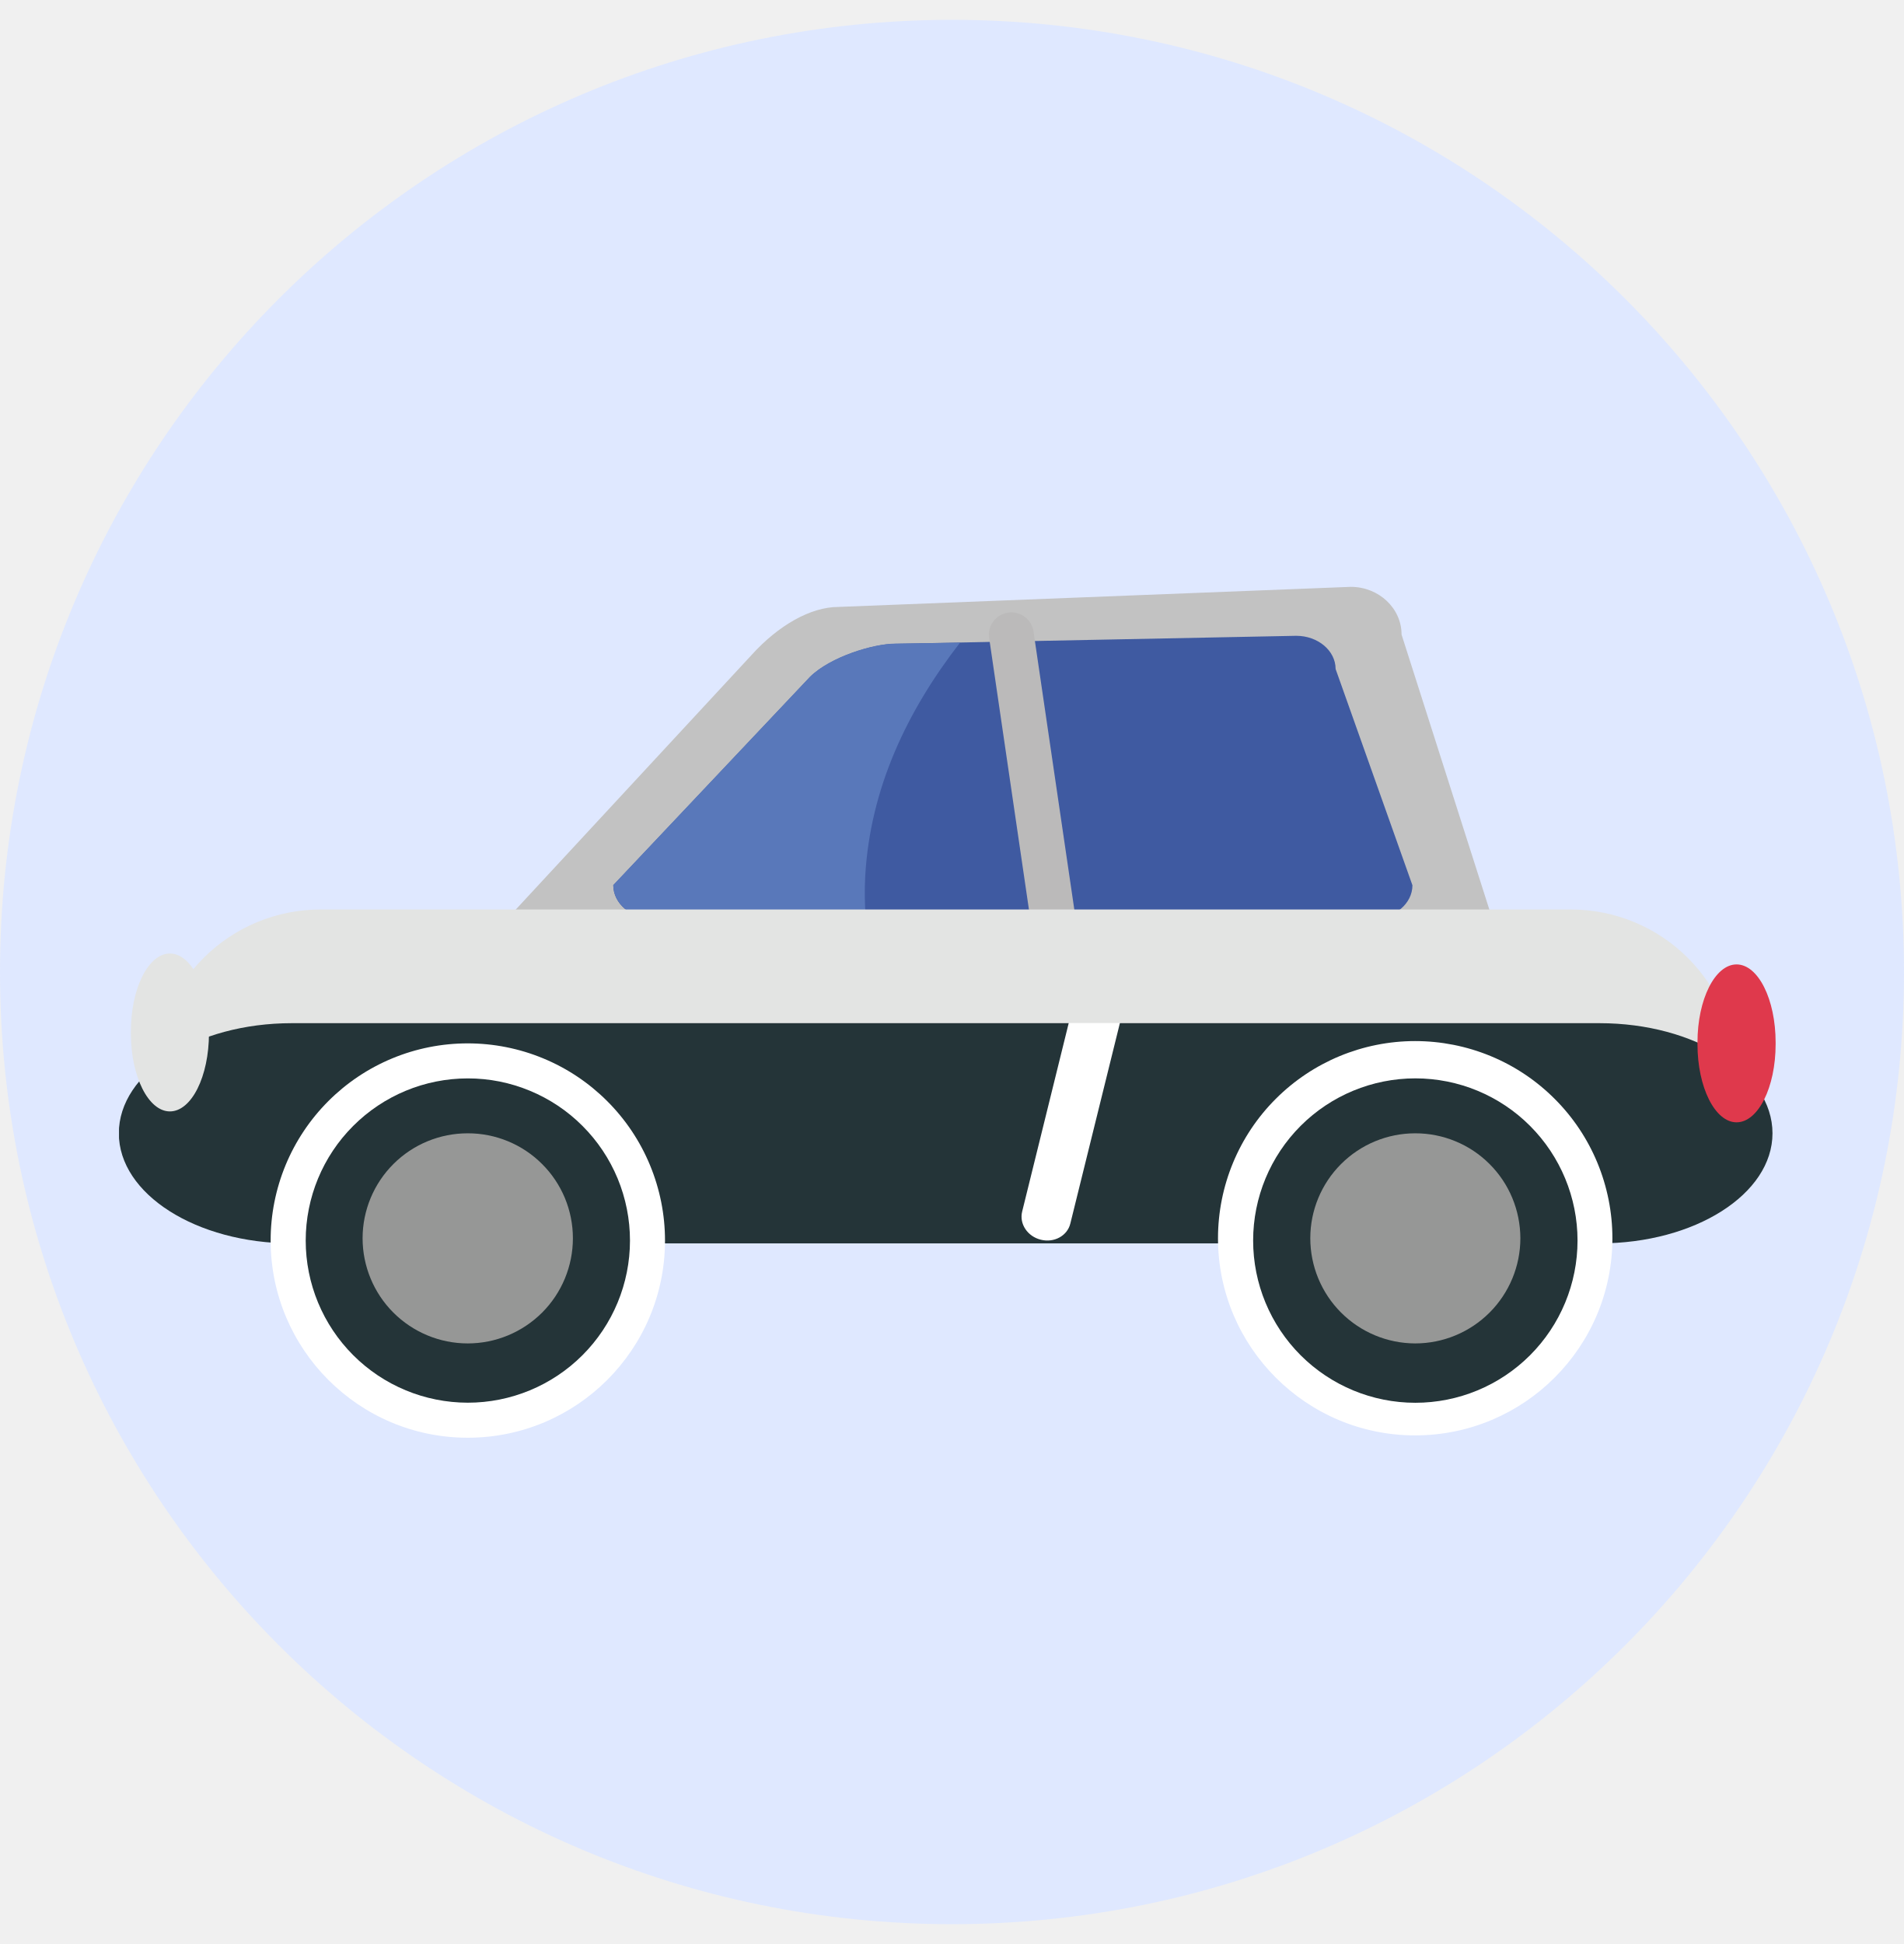
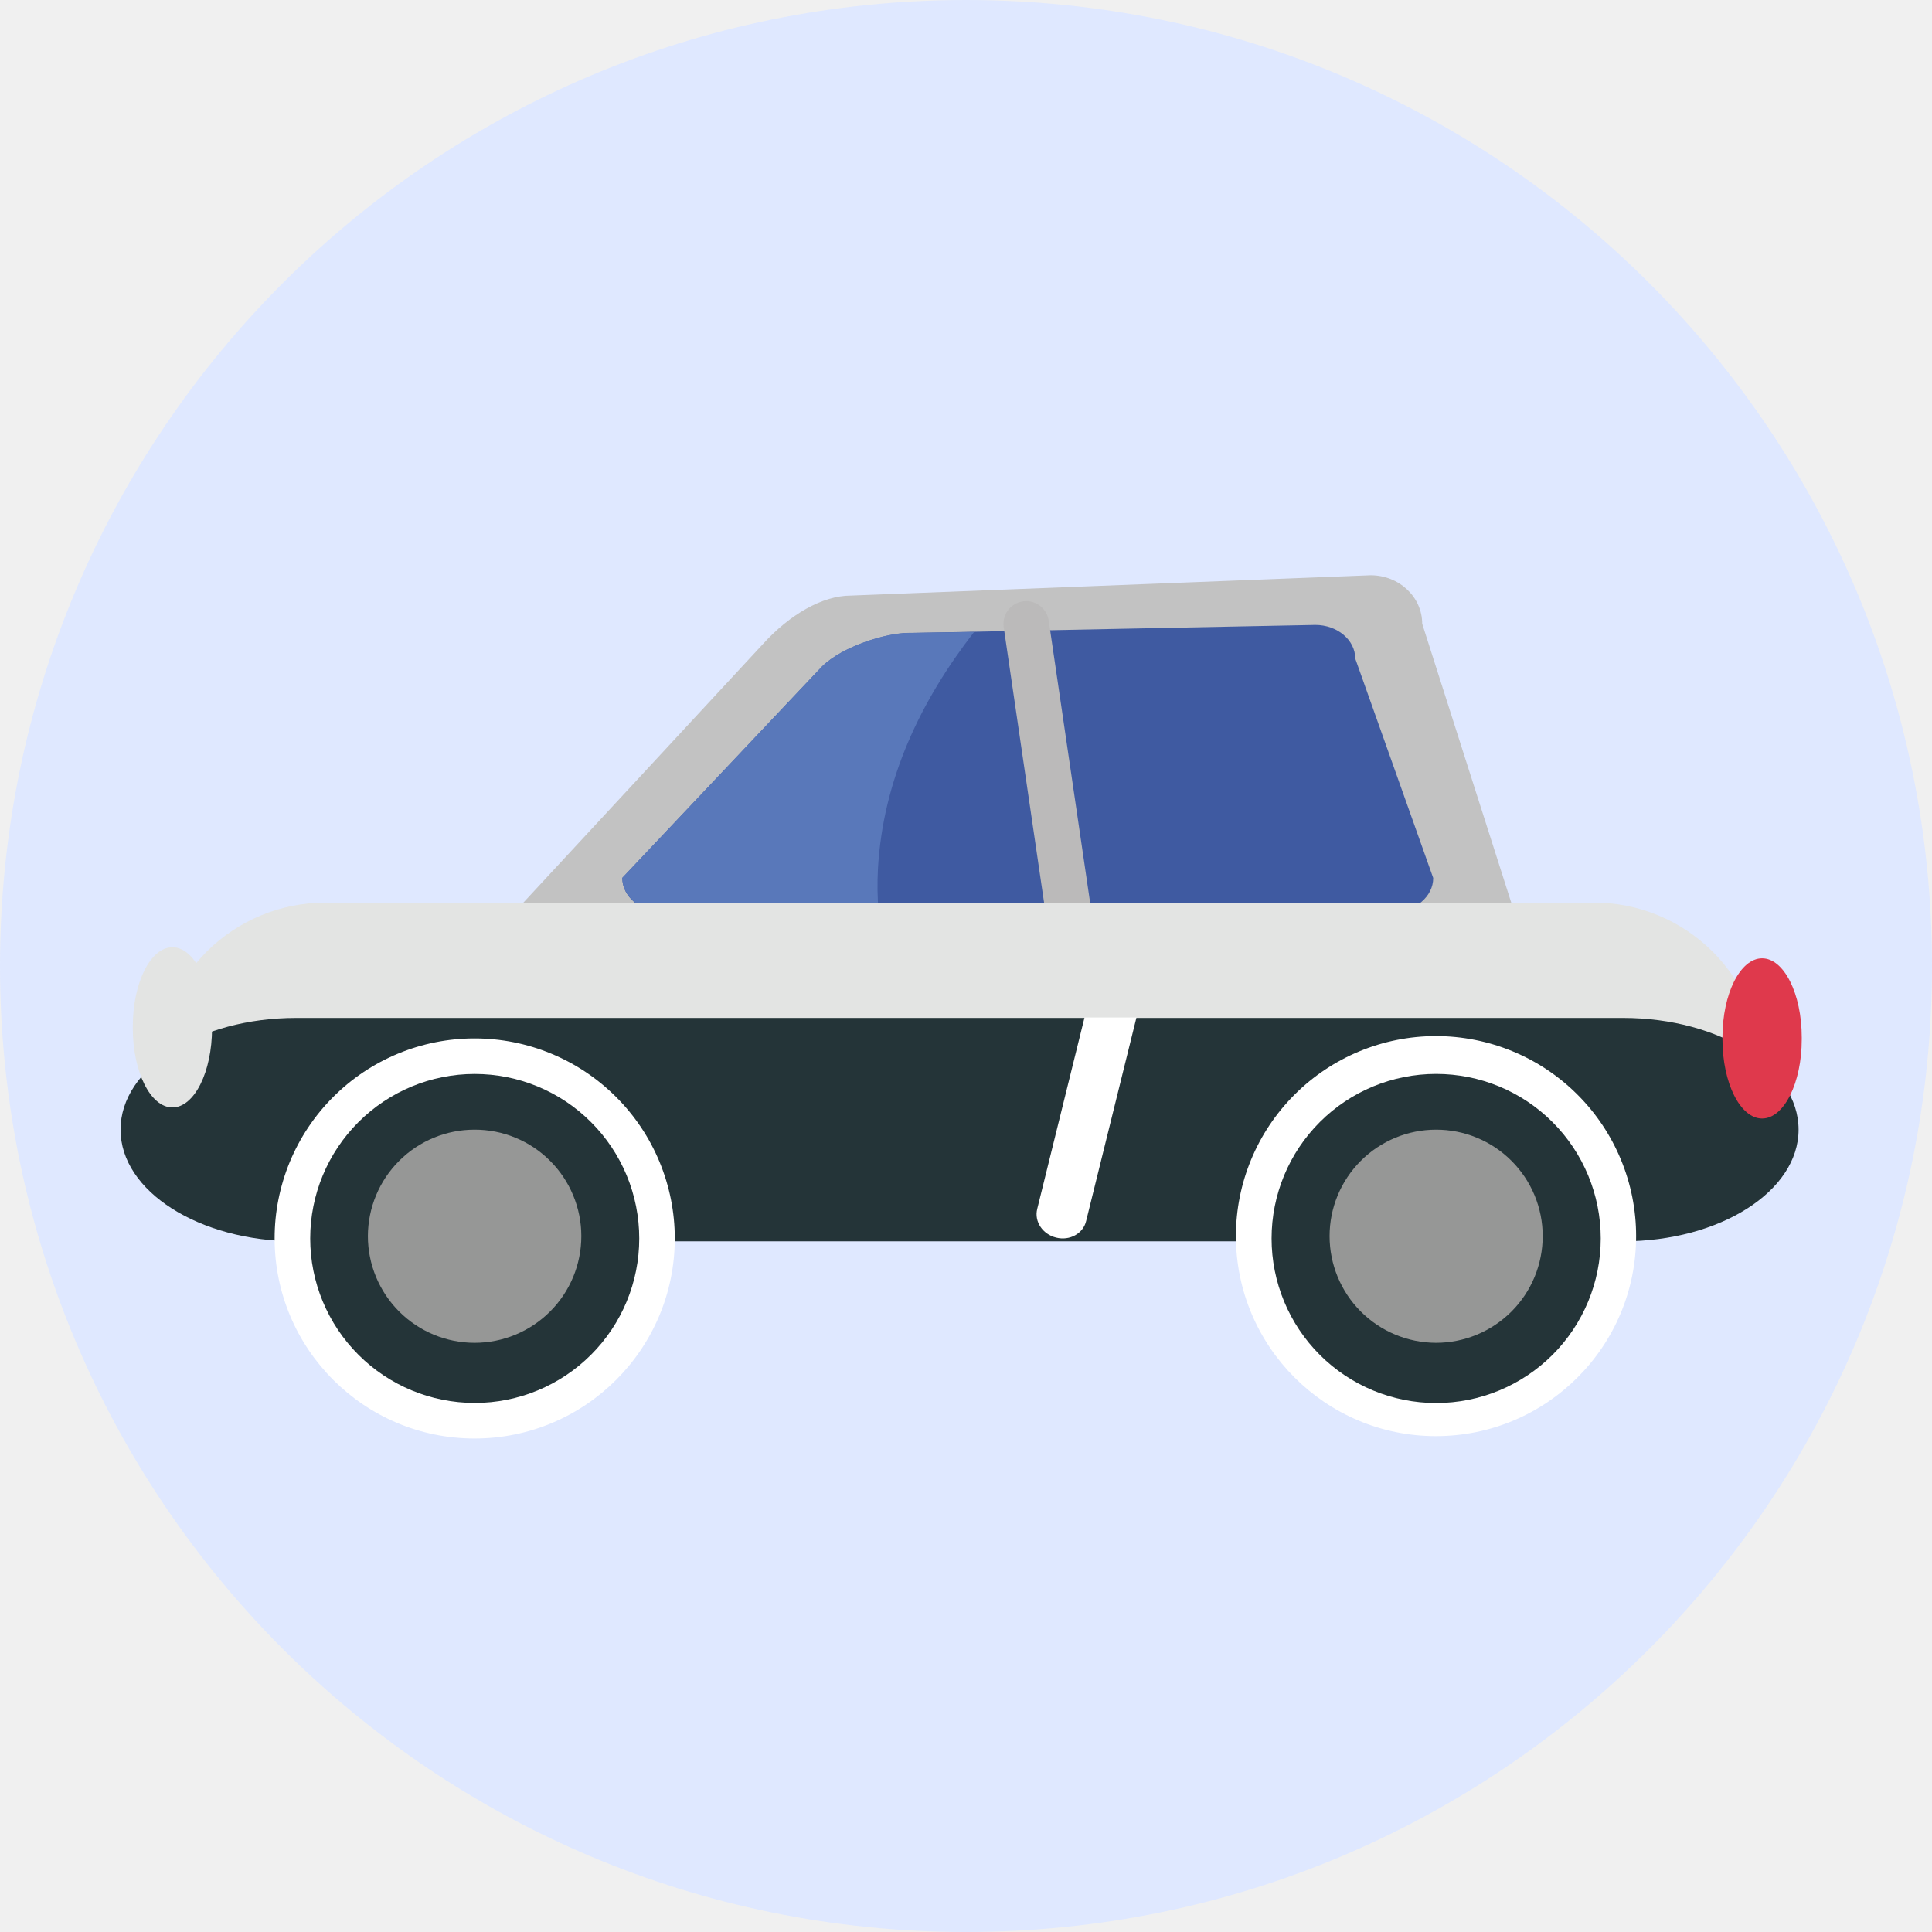
- <svg xmlns="http://www.w3.org/2000/svg" width="48" height="49" viewBox="0 0 48 49" fill="none">
-   <g clip-path="url(#clip0_238_2468)">
-     <rect y="0.5" width="48" height="48" rx="24" fill="#DFE8FF" />
-     <g clip-path="url(#clip1_238_2468)">
-       <path d="M37.906 24.051C37.906 24.713 37.333 25.253 36.624 25.253H13.242C12.533 25.253 11.96 24.713 11.96 24.051L18.956 16.5C19.619 15.769 20.432 15.298 21.138 15.298L34.053 14.792C34.761 14.792 35.334 15.332 35.334 15.995L37.906 24.051Z" fill="#C2C2C2" />
-       <path d="M35.608 22.313C35.608 22.776 35.163 23.152 34.616 23.152H16.453C15.906 23.152 15.461 22.776 15.461 22.313L20.421 17.063C20.935 16.556 22.022 16.227 22.569 16.227L32.679 16.026C33.226 16.026 33.671 16.401 33.671 16.862L35.608 22.314" fill="#3F5AA1" />
-       <path d="M27.107 23.083C27.117 23.157 27.114 23.232 27.096 23.303C27.078 23.375 27.046 23.443 27.001 23.503C26.957 23.562 26.901 23.612 26.837 23.65C26.773 23.688 26.703 23.713 26.629 23.723C26.556 23.734 26.481 23.731 26.409 23.713C26.337 23.695 26.269 23.663 26.209 23.619C26.15 23.574 26.099 23.519 26.061 23.455C26.023 23.392 25.998 23.321 25.987 23.247L24.937 16.082C24.926 16.009 24.929 15.934 24.947 15.862C24.965 15.79 24.997 15.722 25.042 15.663C25.086 15.603 25.141 15.553 25.205 15.515C25.269 15.477 25.339 15.452 25.413 15.441C25.561 15.419 25.712 15.457 25.832 15.546C25.953 15.636 26.033 15.769 26.055 15.917L27.107 23.083Z" fill="#BBBABA" />
-       <path d="M21.812 22.095C21.935 19.863 22.878 17.906 24.201 16.201L22.569 16.223C22.022 16.223 20.935 16.552 20.421 17.058L15.461 22.308C15.461 22.771 15.906 23.148 16.453 23.148H21.827C21.799 22.797 21.794 22.445 21.812 22.094" fill="#5978BA" />
-       <path d="M43.779 27.096C43.779 28.203 43.34 29.264 42.558 30.046C41.775 30.828 40.715 31.268 39.608 31.268H8.082C6.976 31.268 5.914 30.828 5.132 30.046C4.35 29.264 3.91 28.203 3.91 27.096C3.91 25.99 4.35 24.929 5.132 24.146C5.914 23.364 6.976 22.924 8.082 22.924H39.602C40.15 22.924 40.692 23.032 41.199 23.242C41.705 23.451 42.165 23.759 42.552 24.146C42.94 24.533 43.247 24.993 43.457 25.5C43.667 26.006 43.775 26.548 43.775 27.096" fill="#E3E4E3" />
-       <path d="M44.685 28.566C44.685 30.096 42.733 31.34 40.322 31.34H7.358C4.949 31.34 2.996 30.096 2.996 28.566C2.996 27.031 4.949 25.79 7.358 25.79H40.322C42.734 25.79 44.685 27.031 44.685 28.566Z" fill="#243438" />
-       <path d="M16.765 31.269C16.765 34.013 14.538 36.239 11.791 36.239C9.048 36.239 6.823 34.011 6.823 31.269C6.822 30.617 6.951 29.971 7.2 29.367C7.45 28.764 7.816 28.216 8.277 27.755C8.738 27.293 9.286 26.927 9.889 26.677C10.492 26.427 11.138 26.299 11.791 26.299C12.444 26.299 13.09 26.427 13.694 26.677C14.297 26.926 14.845 27.292 15.307 27.754C15.769 28.215 16.136 28.763 16.386 29.367C16.636 29.97 16.765 30.616 16.765 31.269ZM40.649 31.21C40.649 33.955 38.422 36.18 35.674 36.18C32.934 36.18 30.706 33.953 30.706 31.21C30.707 29.893 31.23 28.629 32.162 27.698C33.093 26.766 34.357 26.242 35.674 26.241C36.327 26.241 36.974 26.369 37.577 26.618C38.181 26.867 38.729 27.233 39.191 27.695C39.654 28.156 40.02 28.704 40.27 29.307C40.52 29.911 40.649 30.557 40.649 31.21Z" fill="white" />
-       <path d="M15.882 31.269C15.882 32.353 15.45 33.393 14.684 34.159C13.917 34.926 12.877 35.356 11.793 35.356C10.709 35.355 9.67 34.925 8.904 34.158C8.138 33.392 7.707 32.353 7.707 31.269C7.707 30.186 8.137 29.146 8.904 28.38C9.67 27.613 10.709 27.182 11.793 27.182C12.33 27.181 12.862 27.287 13.358 27.493C13.854 27.698 14.305 27.999 14.684 28.379C15.064 28.758 15.365 29.209 15.571 29.705C15.776 30.201 15.882 30.733 15.882 31.269Z" fill="#243438" />
-       <path d="M14.443 31.21C14.443 31.913 14.164 32.588 13.667 33.085C13.169 33.582 12.495 33.862 11.792 33.862C11.089 33.862 10.414 33.582 9.917 33.085C9.42 32.588 9.141 31.913 9.141 31.21C9.142 30.508 9.422 29.835 9.919 29.339C10.416 28.843 11.09 28.565 11.792 28.566C12.14 28.565 12.484 28.633 12.806 28.766C13.127 28.898 13.419 29.093 13.665 29.339C13.912 29.584 14.107 29.876 14.241 30.197C14.374 30.518 14.443 30.863 14.443 31.21Z" fill="#969796" />
-       <path d="M39.77 31.269C39.77 32.354 39.339 33.394 38.572 34.161C37.806 34.927 36.766 35.358 35.681 35.358C34.597 35.358 33.557 34.927 32.79 34.161C32.023 33.394 31.592 32.354 31.592 31.269C31.592 30.185 32.023 29.145 32.79 28.378C33.557 27.611 34.597 27.181 35.681 27.181C36.766 27.181 37.806 27.611 38.572 28.378C39.339 29.145 39.77 30.185 39.77 31.269Z" fill="#243438" />
-       <path d="M38.329 31.21C38.329 31.913 38.049 32.588 37.552 33.085C37.055 33.582 36.381 33.862 35.677 33.862C34.975 33.86 34.303 33.58 33.807 33.083C33.311 32.586 33.033 31.912 33.033 31.21C33.033 30.509 33.312 29.837 33.808 29.341C34.304 28.845 34.976 28.566 35.677 28.566C36.025 28.565 36.37 28.633 36.691 28.766C37.013 28.898 37.305 29.093 37.551 29.339C37.797 29.584 37.993 29.876 38.126 30.197C38.259 30.518 38.328 30.863 38.329 31.21Z" fill="#969796" />
-       <path d="M5.268 26.046C5.268 27.133 4.828 28.014 4.283 28.014C3.741 28.014 3.299 27.133 3.299 26.046V26.003C3.299 24.915 3.74 24.034 4.283 24.034C4.828 24.034 5.268 24.915 5.268 26.003V26.046Z" fill="#E3E4E3" />
-       <path d="M44.764 26.321C44.764 27.407 44.324 28.289 43.779 28.289C43.237 28.289 42.794 27.407 42.794 26.321V26.275C42.794 25.189 43.237 24.309 43.779 24.309C44.324 24.309 44.764 25.189 44.764 26.275V26.321Z" fill="#DF394C" />
-       <path d="M26.945 25.778L25.769 30.538C25.692 30.849 25.904 31.166 26.24 31.248C26.575 31.332 26.91 31.149 26.984 30.838L28.235 25.779H26.945V25.778Z" fill="white" />
+ <svg xmlns="http://www.w3.org/2000/svg" width="48" height="48" viewBox="0 0 48 48" fill="none">
+   <g clip-path="url(#clip0_1_26188)">
+     <rect width="48" height="48" rx="24" fill="#DFE8FF" />
+     <g clip-path="url(#clip1_1_26188)">
+       <path d="M37.906 23.551C37.906 24.213 37.333 24.753 36.624 24.753H13.242C12.533 24.753 11.96 24.213 11.96 23.551L18.956 16C19.619 15.269 20.432 14.797 21.138 14.797L34.053 14.292C34.761 14.292 35.334 14.832 35.334 15.495L37.906 23.551Z" fill="#C2C2C2" />
+       <path d="M35.608 21.813C35.608 22.275 35.163 22.652 34.616 22.652H16.453C15.906 22.652 15.461 22.275 15.461 21.813L20.421 16.563C20.935 16.056 22.022 15.727 22.569 15.727L32.679 15.526C33.226 15.526 33.671 15.901 33.671 16.362L35.608 21.814" fill="#3F5AA1" />
+       <path d="M27.107 22.583C27.118 22.657 27.114 22.732 27.096 22.803C27.078 22.875 27.046 22.943 27.001 23.003C26.957 23.062 26.901 23.112 26.837 23.15C26.774 23.188 26.703 23.213 26.63 23.223C26.556 23.234 26.481 23.231 26.409 23.213C26.337 23.195 26.269 23.163 26.209 23.119C26.15 23.075 26.099 23.019 26.061 22.955C26.023 22.892 25.998 22.821 25.987 22.747L24.937 15.582C24.926 15.508 24.93 15.434 24.948 15.362C24.965 15.29 24.997 15.222 25.042 15.163C25.086 15.103 25.142 15.053 25.205 15.015C25.269 14.977 25.34 14.952 25.413 14.941C25.561 14.919 25.712 14.957 25.832 15.046C25.953 15.136 26.033 15.269 26.055 15.417L27.107 22.583Z" fill="#BBBABA" />
+       <path d="M21.812 21.595C21.935 19.363 22.878 17.406 24.201 15.701L22.569 15.723C22.022 15.723 20.935 16.052 20.421 16.558L15.461 21.808C15.461 22.271 15.906 22.648 16.453 22.648H21.827C21.799 22.297 21.794 21.945 21.812 21.594" fill="#5978BA" />
+       <path d="M43.779 26.596C43.779 27.703 43.34 28.764 42.558 29.546C41.776 30.328 40.715 30.768 39.608 30.768H8.082C6.976 30.768 5.915 30.329 5.132 29.546C4.35 28.764 3.91 27.703 3.91 26.596C3.91 25.49 4.35 24.429 5.132 23.646C5.915 22.864 6.976 22.425 8.082 22.425H39.602C40.15 22.424 40.692 22.532 41.199 22.742C41.705 22.951 42.165 23.259 42.553 23.646C42.94 24.033 43.247 24.493 43.457 25C43.667 25.506 43.775 26.048 43.775 26.596" fill="#E3E4E3" />
+       <path d="M44.685 28.066C44.685 29.596 42.733 30.84 40.322 30.84H7.358C4.948 30.84 2.995 29.596 2.995 28.066C2.995 26.531 4.948 25.29 7.358 25.29H40.322C42.734 25.29 44.685 26.531 44.685 28.066Z" fill="#243438" />
+       <path d="M16.765 30.769C16.765 33.513 14.537 35.739 11.79 35.739C9.048 35.739 6.823 33.511 6.823 30.769C6.822 30.117 6.951 29.471 7.2 28.867C7.45 28.265 7.815 27.716 8.277 27.255C8.738 26.793 9.286 26.427 9.889 26.177C10.492 25.927 11.138 25.799 11.79 25.799C12.444 25.799 13.09 25.927 13.694 26.177C14.297 26.426 14.845 26.792 15.307 27.254C15.769 27.715 16.136 28.263 16.386 28.867C16.636 29.47 16.765 30.116 16.765 30.769ZM40.649 30.71C40.649 33.455 38.422 35.68 35.674 35.68C32.934 35.68 30.706 33.453 30.706 30.71C30.706 29.393 31.23 28.129 32.161 27.198C33.093 26.266 34.356 25.742 35.674 25.741C36.327 25.741 36.974 25.869 37.577 26.118C38.181 26.367 38.729 26.733 39.191 27.195C39.653 27.656 40.02 28.204 40.27 28.808C40.52 29.411 40.649 30.057 40.649 30.71Z" fill="white" />
+       <path d="M15.882 30.769C15.882 31.854 15.451 32.893 14.684 33.659C13.917 34.426 12.877 34.856 11.793 34.856C10.71 34.855 9.67 34.425 8.904 33.658C8.138 32.892 7.707 31.853 7.707 30.769C7.707 29.686 8.137 28.646 8.904 27.88C9.67 27.113 10.709 26.682 11.793 26.682C12.33 26.682 12.862 26.787 13.358 26.993C13.854 27.198 14.305 27.499 14.684 27.879C15.064 28.258 15.365 28.709 15.571 29.205C15.776 29.701 15.882 30.233 15.882 30.769Z" fill="#243438" />
+       <path d="M14.443 30.71C14.443 31.413 14.164 32.088 13.666 32.585C13.169 33.082 12.495 33.362 11.792 33.362C11.089 33.362 10.414 33.082 9.917 32.585C9.42 32.088 9.14 31.413 9.14 30.71C9.142 30.008 9.421 29.335 9.919 28.839C10.416 28.343 11.089 28.065 11.792 28.066C12.139 28.065 12.484 28.133 12.805 28.266C13.127 28.398 13.419 28.593 13.665 28.839C13.912 29.084 14.107 29.376 14.24 29.697C14.374 30.018 14.443 30.363 14.443 30.71Z" fill="#969796" />
+       <path d="M39.77 30.769C39.77 31.854 39.339 32.894 38.572 33.661C37.805 34.427 36.765 34.858 35.681 34.858C34.596 34.858 33.556 34.427 32.79 33.661C32.023 32.894 31.592 31.854 31.592 30.769C31.592 29.685 32.023 28.645 32.79 27.878C33.556 27.111 34.596 26.681 35.681 26.681C36.765 26.681 37.805 27.111 38.572 27.878C39.339 28.645 39.77 29.685 39.77 30.769Z" fill="#243438" />
+       <path d="M38.328 30.71C38.328 31.413 38.049 32.088 37.552 32.585C37.055 33.082 36.38 33.362 35.677 33.362C34.975 33.36 34.303 33.08 33.807 32.583C33.311 32.086 33.033 31.412 33.033 30.71C33.033 30.009 33.312 29.337 33.808 28.841C34.304 28.345 34.976 28.066 35.677 28.066C36.025 28.065 36.37 28.133 36.691 28.266C37.012 28.398 37.305 28.593 37.551 28.839C37.797 29.084 37.992 29.376 38.126 29.697C38.259 30.018 38.328 30.363 38.328 30.71Z" fill="#969796" />
+       <path d="M5.268 25.546C5.268 26.633 4.828 27.514 4.283 27.514C3.741 27.514 3.299 26.633 3.299 25.546V25.503C3.299 24.415 3.74 23.534 4.283 23.534C4.828 23.534 5.268 24.415 5.268 25.503V25.546Z" fill="#E3E4E3" />
+       <path d="M44.764 25.821C44.764 26.907 44.323 27.789 43.779 27.789C43.237 27.789 42.794 26.907 42.794 25.821V25.775C42.794 24.689 43.237 23.809 43.779 23.809C44.323 23.809 44.764 24.689 44.764 25.775V25.821Z" fill="#DF394C" />
+       <path d="M26.945 25.278L25.769 30.038C25.692 30.349 25.904 30.666 26.24 30.748C26.575 30.832 26.91 30.649 26.984 30.338L28.235 25.279H26.945V25.278Z" fill="white" />
    </g>
  </g>
  <defs>
-     <clipPath id="clip0_238_2468">
-       <rect y="0.5" width="48" height="48" rx="24" fill="white" />
+     <clipPath id="clip0_1_26188">
+       <rect width="48" height="48" rx="24" fill="white" />
    </clipPath>
-     <clipPath id="clip1_238_2468">
-       <rect width="42" height="42" fill="white" transform="translate(3 -3)" />
+     <clipPath id="clip1_1_26188">
+       <rect width="42" height="42" fill="white" transform="translate(3 -3.5)" />
    </clipPath>
  </defs>
</svg>
